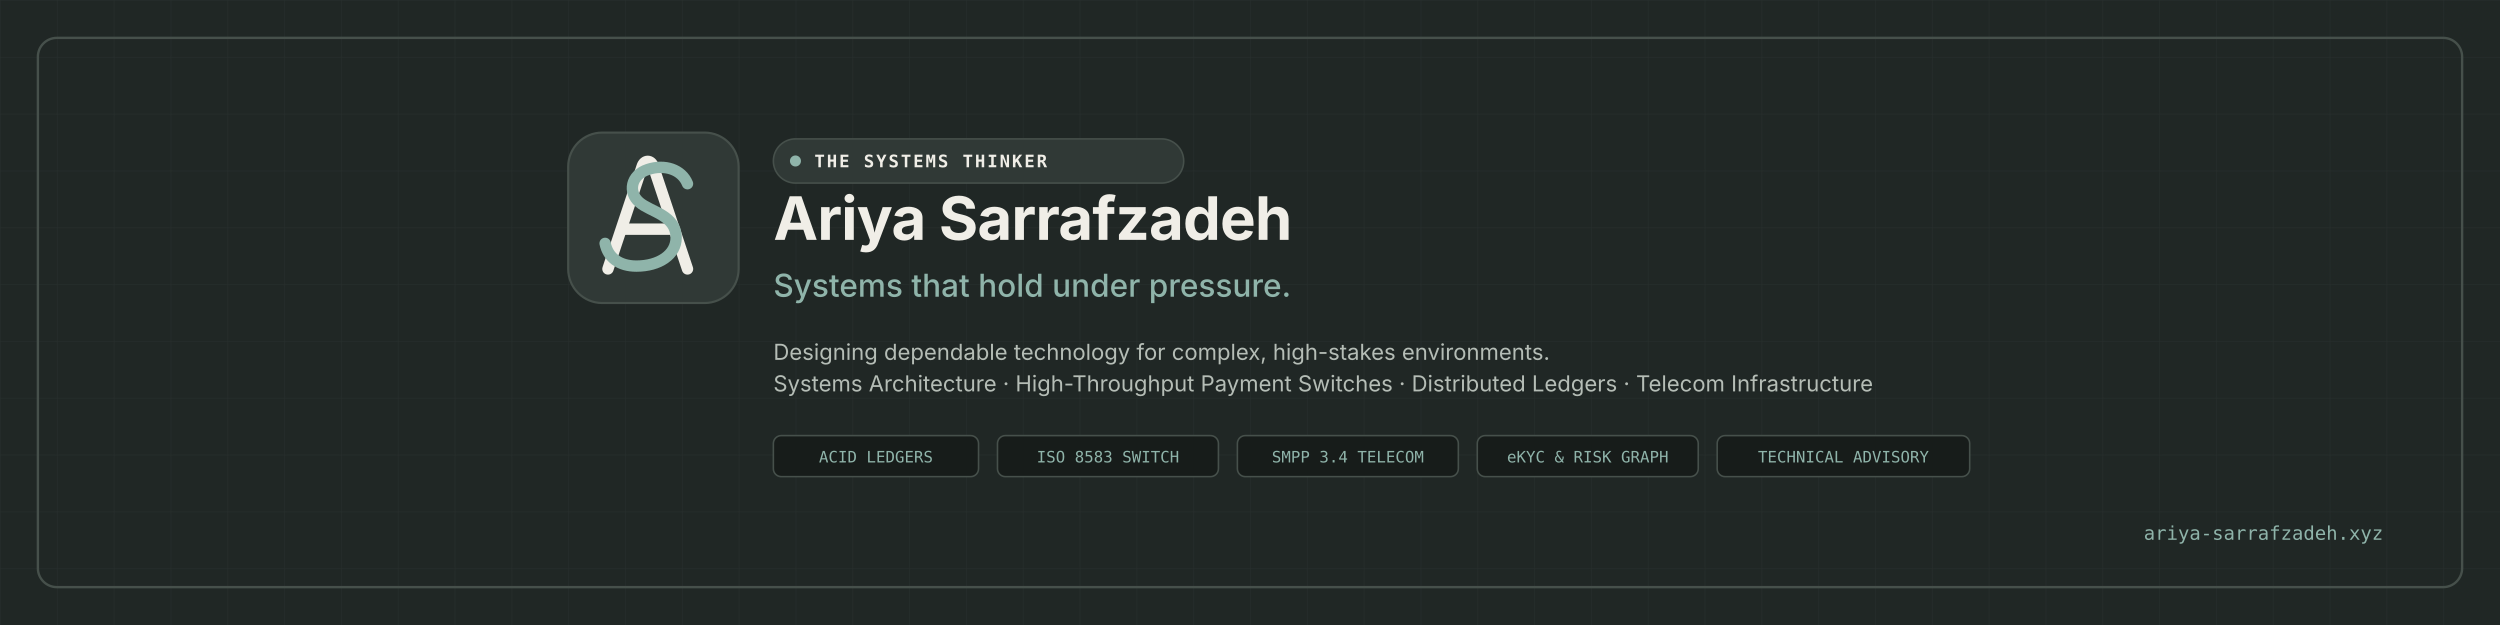
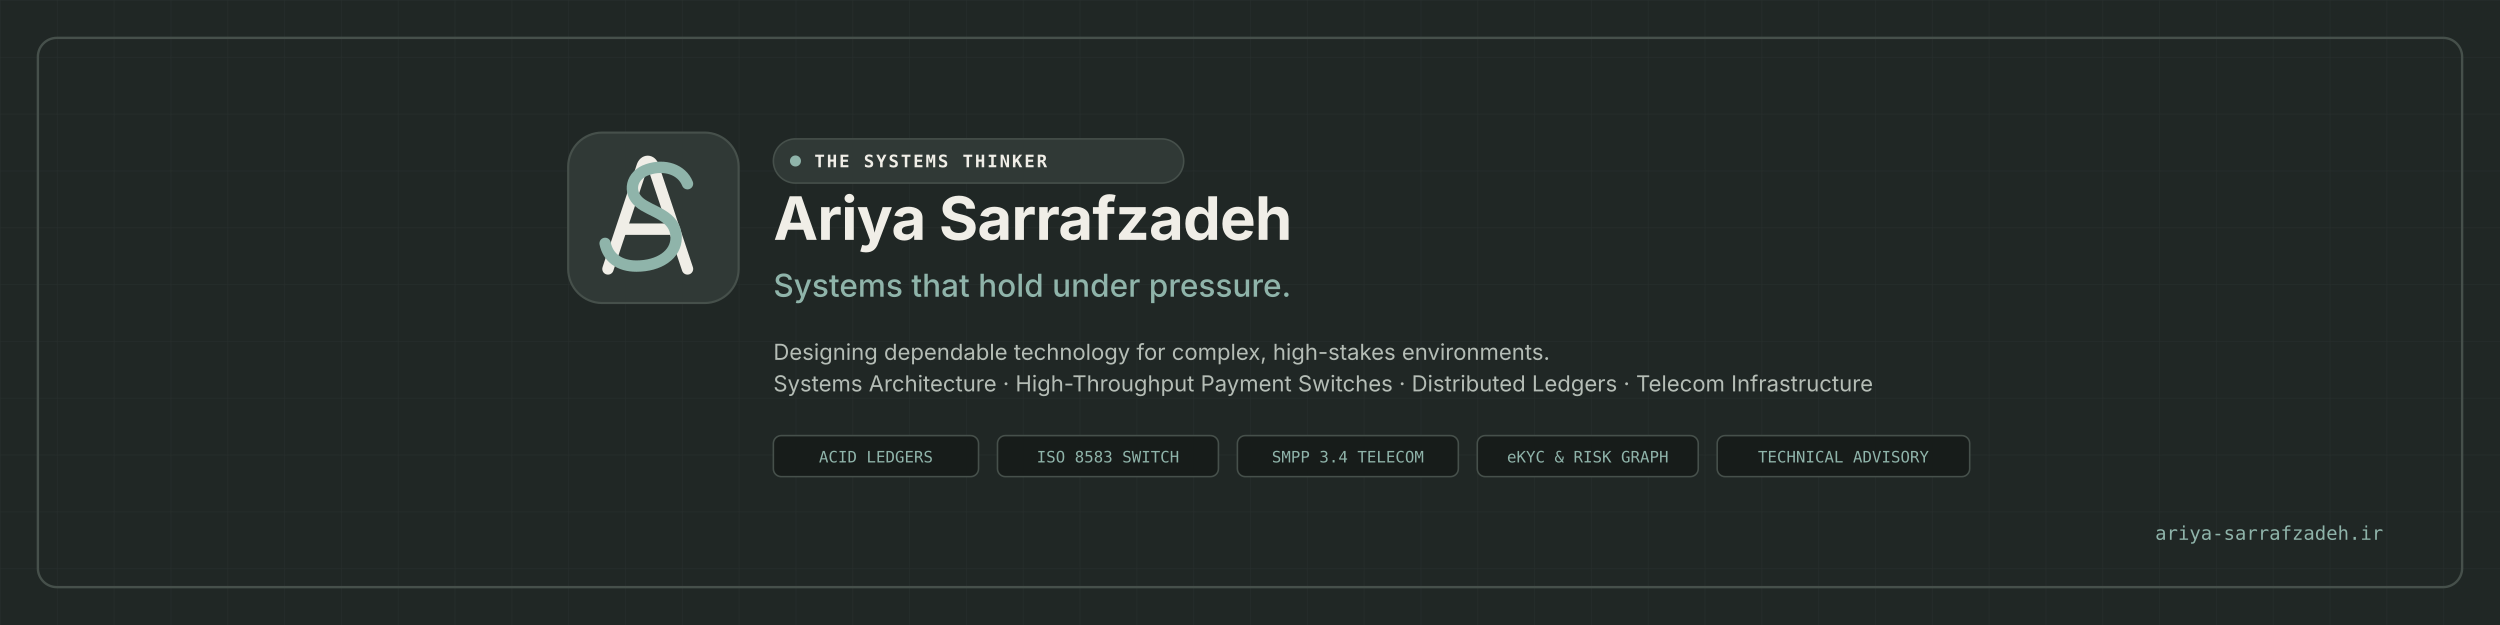
<svg xmlns="http://www.w3.org/2000/svg" viewBox="0 0 1584 396" fill="none">
  <rect width="1584" height="396" fill="#202725" />
  <defs>
    <pattern id="li-grid" width="36" height="36" patternUnits="userSpaceOnUse">
      <path d="M 36 0 L 0 0 0 36" fill="none" stroke="#303936" stroke-width="0.7" stroke-opacity="0.5" />
    </pattern>
  </defs>
  <rect width="1584" height="396" fill="url(#li-grid)" />
  <rect x="24" y="24" width="1536" height="348" rx="12" stroke="#46504B" stroke-width="1.5" fill="none" />
  <g transform="translate(360, 84) scale(0.9)">
    <rect width="120" height="120" rx="24" fill="#303936" stroke="#46504B" stroke-width="1.5" />
    <path d="M28 96 L52 24 C53.5 19 58.5 19 60 24 L84 96" stroke="#F0EEE7" stroke-width="8" stroke-linecap="round" stroke-linejoin="round" />
    <path d="M38 68 L74 68" stroke="#F0EEE7" stroke-width="8" stroke-linecap="round" stroke-linejoin="round" />
    <path d="M84 36 C80 26 68 22 56 26 C44 30 42 42 50 49 C58 56 76 58 76 74 C76 86 64 94 48 94 C36 94 28 88 26 78" stroke="#8FB4AA" stroke-width="8" stroke-linecap="round" stroke-linejoin="round" />
  </g>
  <g transform="translate(490, 88)">
    <rect width="260" height="28" rx="14" fill="#303936" stroke="#46504B" stroke-width="1" />
    <circle cx="14" cy="14" r="3.5" fill="#8FB4AA" />
    <text x="26" y="18" font-family="'IBM Plex Mono', monospace" font-size="11" font-weight="600" fill="#F0EEE7" letter-spacing="1.2">THE SYSTEMS THINKER</text>
  </g>
  <text x="490" y="152" font-family="'IBM Plex Sans', -apple-system, sans-serif" font-size="38" font-weight="700" fill="#F0EEE7" letter-spacing="-0.5">Ariya Sarrafzadeh</text>
  <text x="490" y="188" font-family="'IBM Plex Sans', -apple-system, sans-serif" font-size="20" font-weight="500" fill="#8FB4AA">Systems that hold under pressure.</text>
  <text x="490" y="228" font-family="'IBM Plex Sans', -apple-system, sans-serif" font-size="14" font-weight="400" fill="#B5BDB6">
    <tspan x="490" dy="0">Designing dependable technology for complex, high-stakes environments.</tspan>
    <tspan x="490" dy="20">Systems Architecture · High-Throughput Payment Switches · Distributed Ledgers · Telecom Infrastructure</tspan>
  </text>
  <g transform="translate(490, 276)">
    <rect x="0" y="0" width="130" height="26" rx="5" fill="#171C1A" stroke="#46504B" stroke-width="1" />
    <text x="65" y="17" font-family="'IBM Plex Mono', monospace" font-size="10" font-weight="500" fill="#8FB4AA" text-anchor="middle">ACID LEDGERS</text>
    <rect x="142" y="0" width="140" height="26" rx="5" fill="#171C1A" stroke="#46504B" stroke-width="1" />
    <text x="212" y="17" font-family="'IBM Plex Mono', monospace" font-size="10" font-weight="500" fill="#8FB4AA" text-anchor="middle">ISO 8583 SWITCH</text>
    <rect x="294" y="0" width="140" height="26" rx="5" fill="#171C1A" stroke="#46504B" stroke-width="1" />
    <text x="364" y="17" font-family="'IBM Plex Mono', monospace" font-size="10" font-weight="500" fill="#8FB4AA" text-anchor="middle">SMPP 3.4 TELECOM</text>
    <rect x="446" y="0" width="140" height="26" rx="5" fill="#171C1A" stroke="#46504B" stroke-width="1" />
    <text x="516" y="17" font-family="'IBM Plex Mono', monospace" font-size="10" font-weight="500" fill="#8FB4AA" text-anchor="middle">eKYC &amp; RISK GRAPH</text>
    <rect x="598" y="0" width="160" height="26" rx="5" fill="#171C1A" stroke="#46504B" stroke-width="1" />
    <text x="678" y="17" font-family="'IBM Plex Mono', monospace" font-size="10" font-weight="500" fill="#8FB4AA" text-anchor="middle">TECHNICAL ADVISORY</text>
  </g>
-   <text x="1510" y="342" font-family="'IBM Plex Mono', monospace" font-size="12" font-weight="500" fill="#8FB4AA" text-anchor="end">ariya-sarrafzadeh.xyz</text>
+   <text x="1510" y="342" font-family="'IBM Plex Mono', monospace" font-size="12" font-weight="500" fill="#8FB4AA" text-anchor="end">ariya-sarrafzadeh.ir</text>
</svg>
